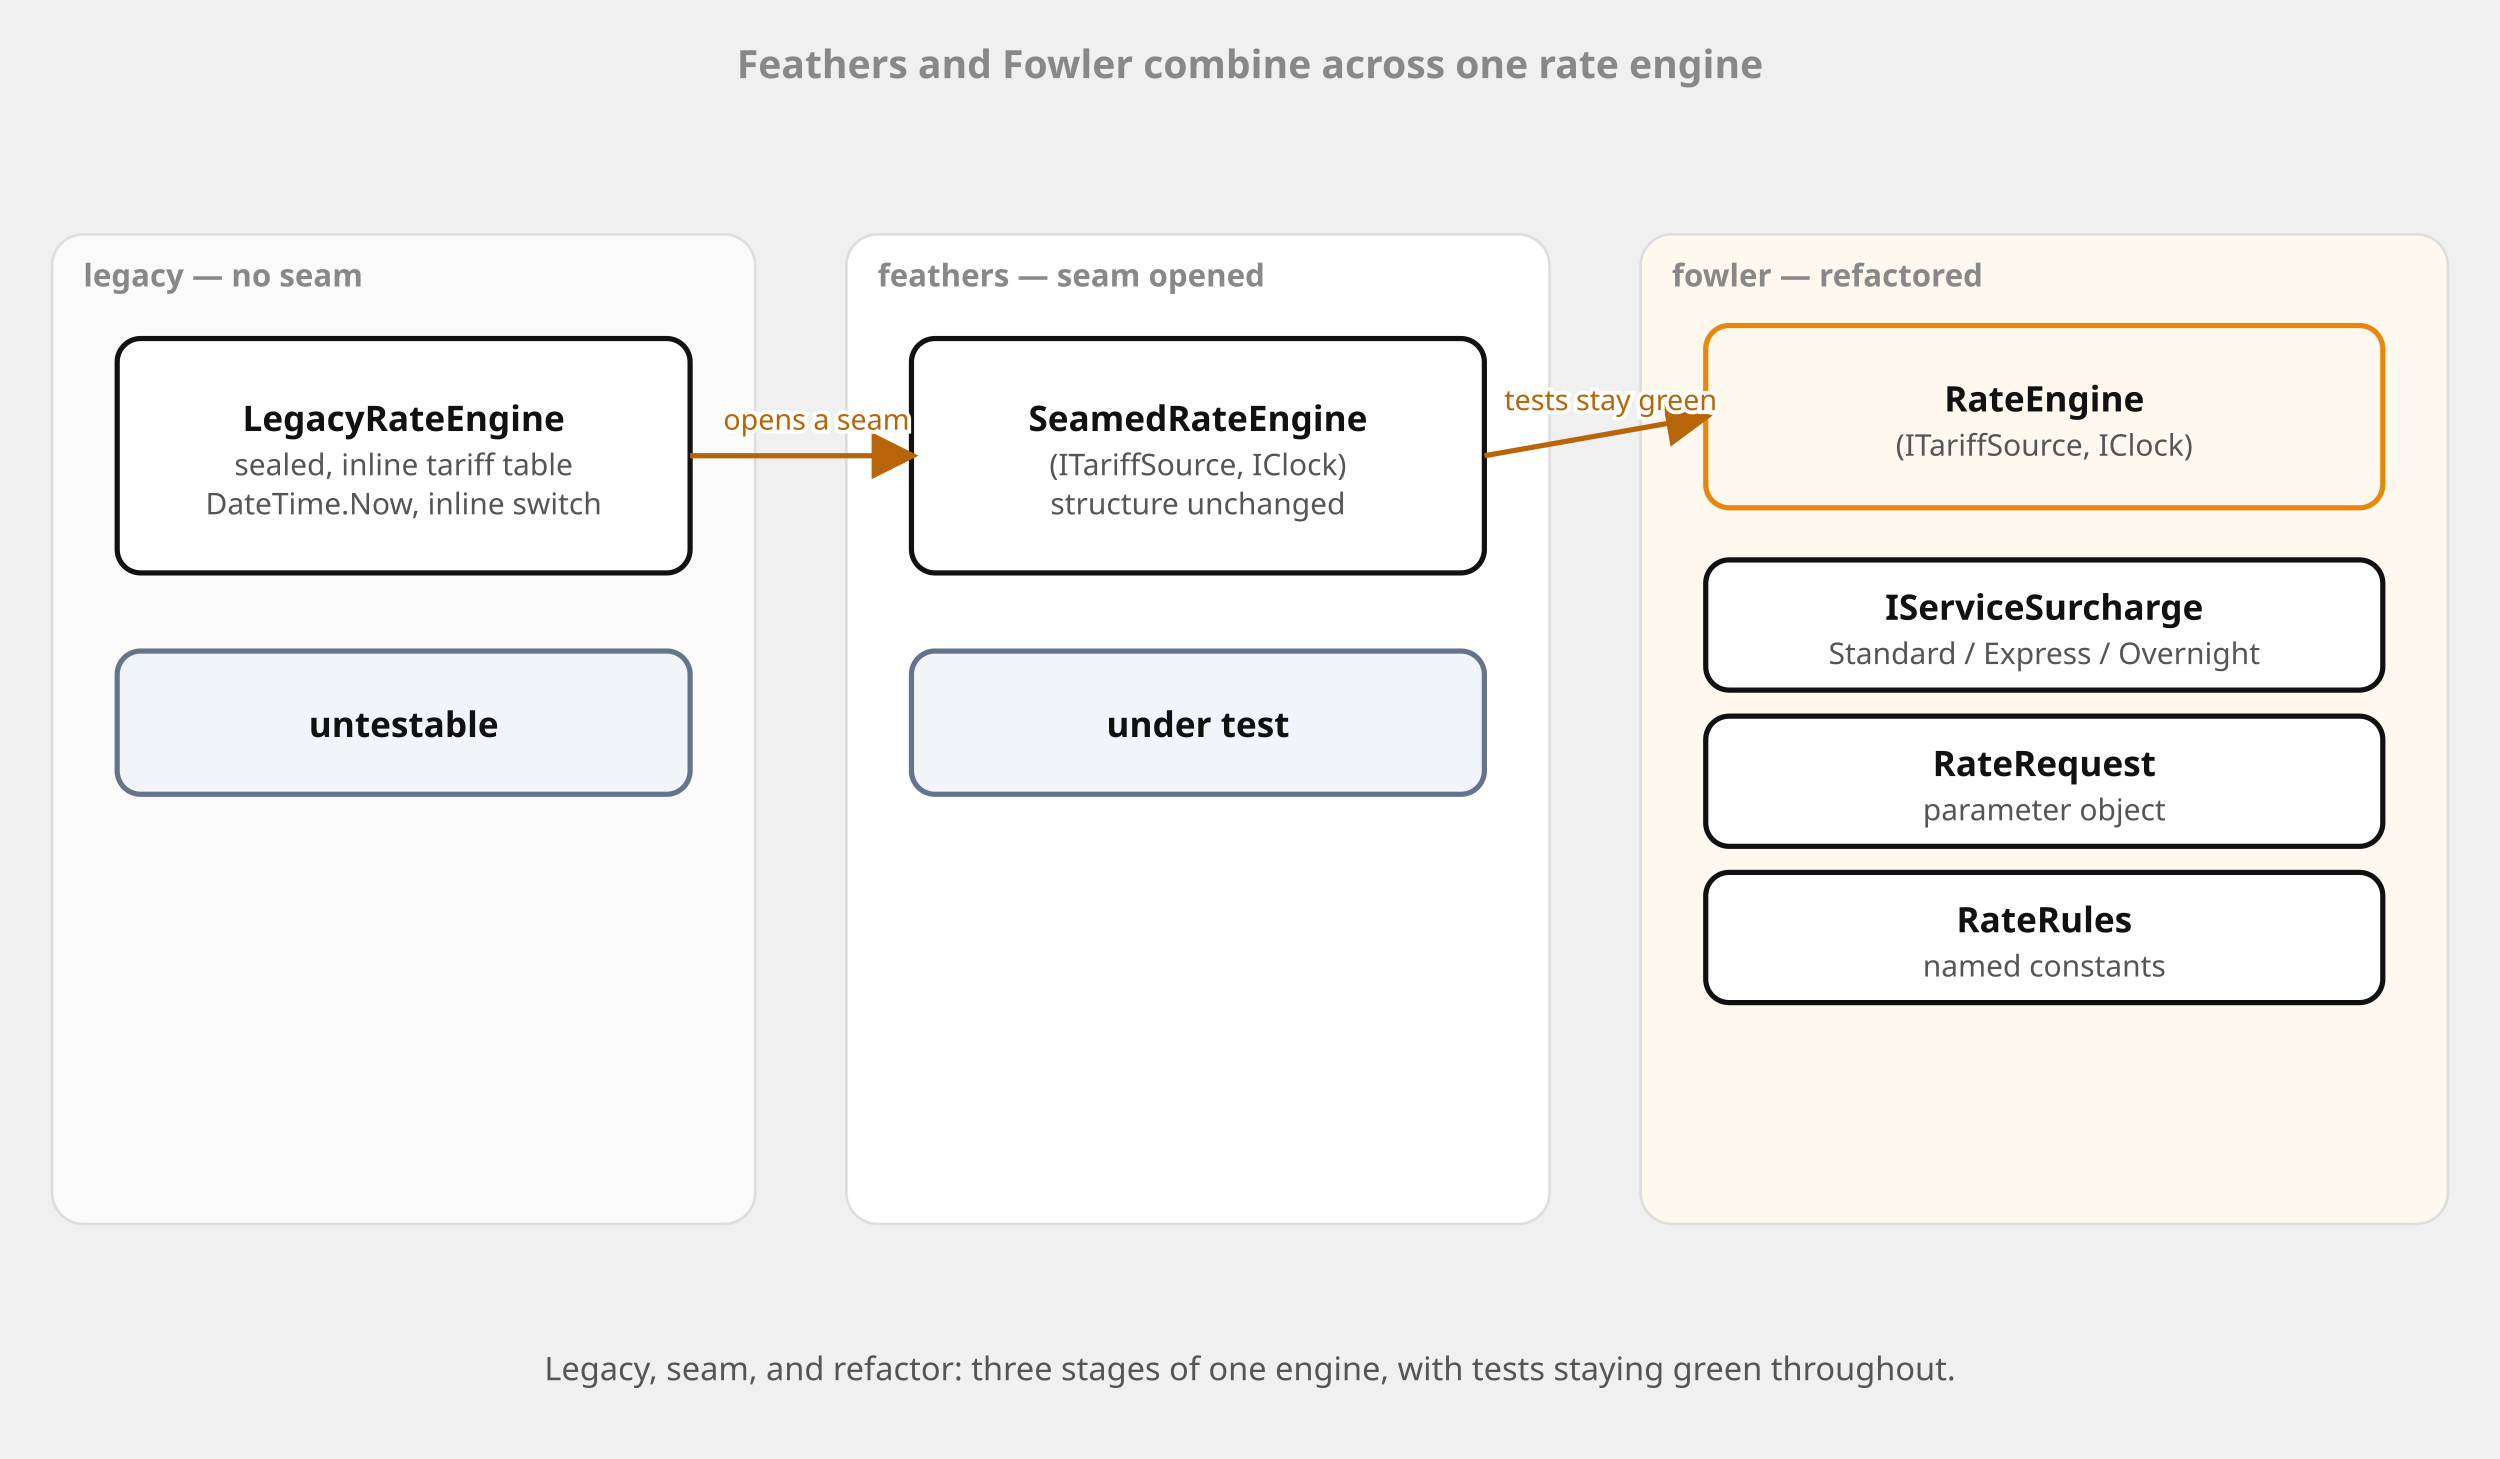
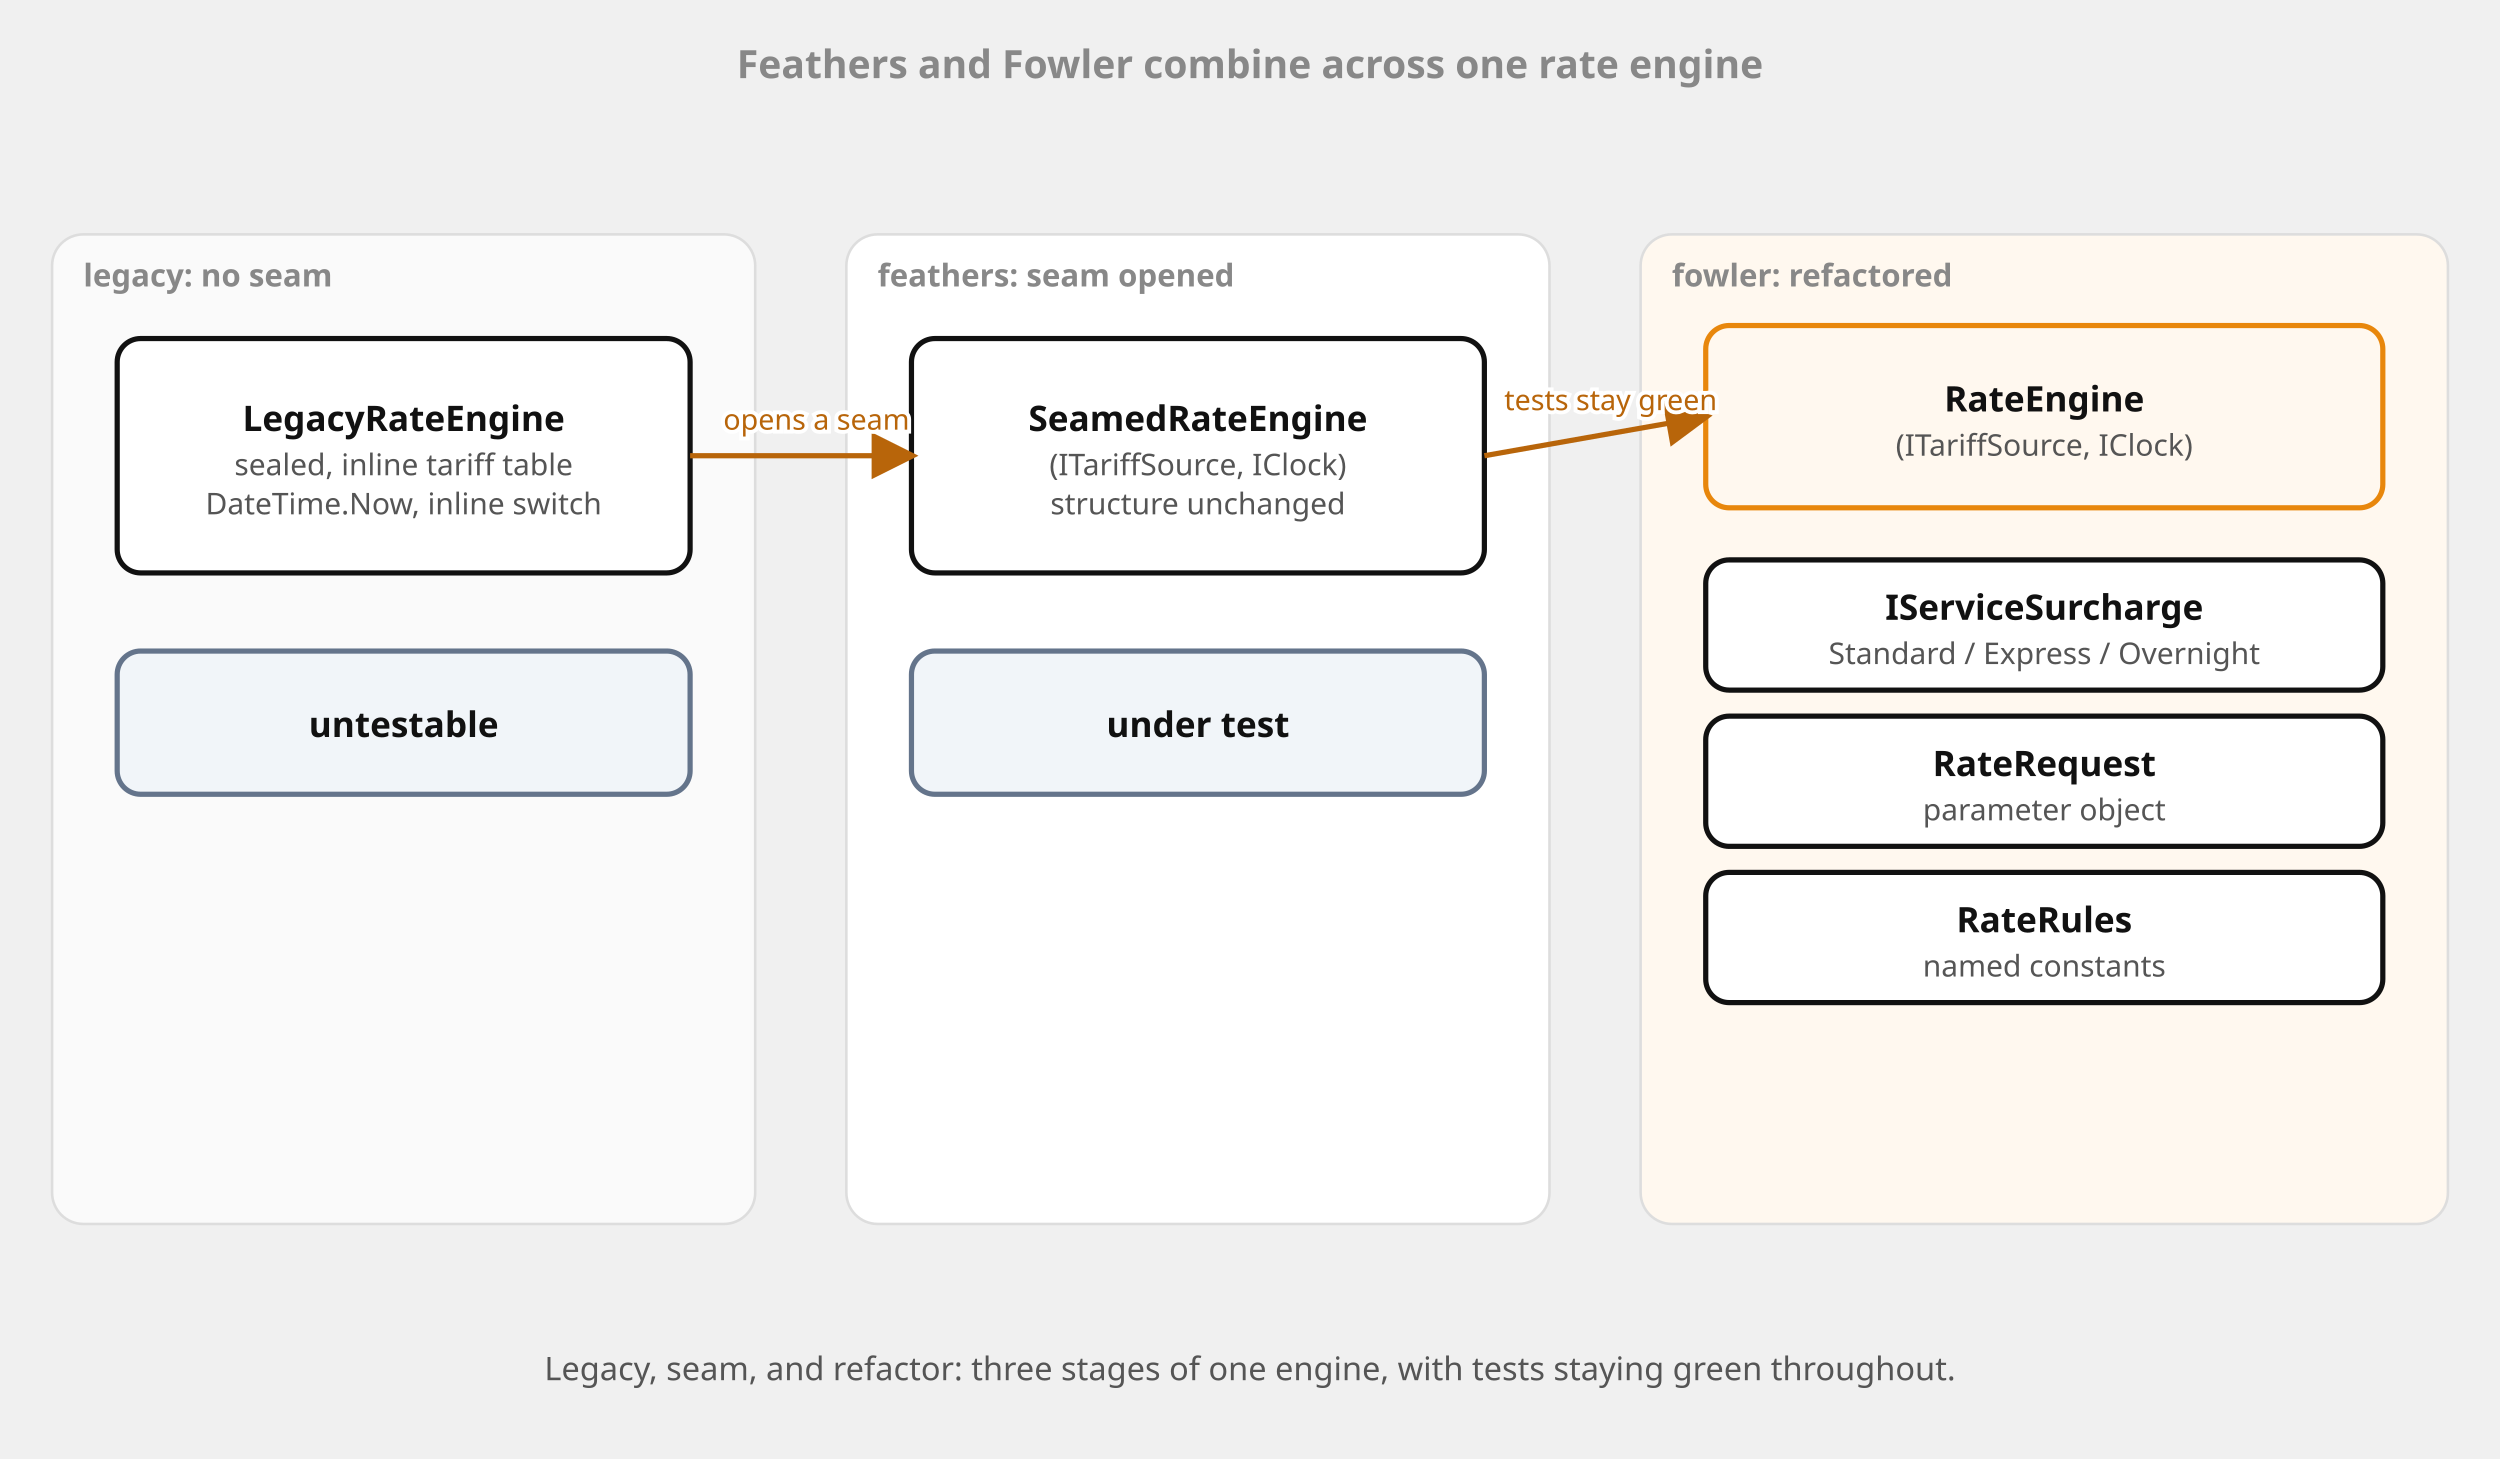
<svg xmlns="http://www.w3.org/2000/svg" viewBox="0 0 960 560" font-family="'Red Hat Text', system-ui, sans-serif" role="img">
  <defs>
    <marker id="a" viewBox="0 0 10 10" refX="8.5" refY="5" markerWidth="9" markerHeight="9" orient="auto-start-reverse">
      <path d="M0,0 L10,5 L0,10 z" fill="#555" />
    </marker>
    <marker id="am" viewBox="0 0 10 10" refX="8.5" refY="5" markerWidth="9" markerHeight="9" orient="auto-start-reverse">
      <path d="M0,0 L10,5 L0,10 z" fill="#b8650a" />
    </marker>
  </defs>
  <rect x="20" y="90" width="270" height="380" rx="12" fill="#fafafa" stroke="#ddd" />
-   <text x="32" y="110" font-size="12" font-weight="700" fill="#888">legacy — no seam</text>
+   <text x="32" y="110" font-size="12" font-weight="700" fill="#888">legacy: no seam</text>
  <rect x="325" y="90" width="270" height="380" rx="12" fill="#ffffff" stroke="#ddd" />
-   <text x="337" y="110" font-size="12" font-weight="700" fill="#888">feathers — seam opened</text>
+   <text x="337" y="110" font-size="12" font-weight="700" fill="#888">feathers: seam opened</text>
  <rect x="630" y="90" width="310" height="380" rx="12" fill="#fff8ef" stroke="#ddd" />
-   <text x="642" y="110" font-size="12" font-weight="700" fill="#888">fowler — refactored</text>
+   <text x="642" y="110" font-size="12" font-weight="700" fill="#888">fowler: refactored</text>
  <rect x="45" y="130" width="220" height="90" rx="9" fill="#ffffff" stroke="#111111" stroke-width="2" />
  <text x="155.0" y="165.5" font-size="13.5" font-weight="700" fill="#111111" text-anchor="middle">LegacyRateEngine</text>
  <text x="155.0" y="182.5" font-size="11.5" fill="#555555" text-anchor="middle">sealed, inline tariff table</text>
  <text x="155.0" y="197.5" font-size="11.5" fill="#555555" text-anchor="middle">DateTime.Now, inline switch</text>
  <rect x="45" y="250" width="220" height="55" rx="9" fill="#f1f5f9" stroke="#64748b" stroke-width="2" />
  <text x="155.0" y="283.0" font-size="13.5" font-weight="700" fill="#111111" text-anchor="middle">untestable</text>
  <rect x="350" y="130" width="220" height="90" rx="9" fill="#ffffff" stroke="#111111" stroke-width="2" />
  <text x="460.0" y="165.5" font-size="13.5" font-weight="700" fill="#111111" text-anchor="middle">SeamedRateEngine</text>
  <text x="460.0" y="182.5" font-size="11.5" fill="#555555" text-anchor="middle">(ITariffSource, IClock)</text>
  <text x="460.0" y="197.5" font-size="11.5" fill="#555555" text-anchor="middle">structure unchanged</text>
  <rect x="350" y="250" width="220" height="55" rx="9" fill="#f1f5f9" stroke="#64748b" stroke-width="2" />
  <text x="460.0" y="283.0" font-size="13.5" font-weight="700" fill="#111111" text-anchor="middle">under test</text>
  <rect x="655" y="125" width="260" height="70" rx="9" fill="#fff8ef" stroke="#e8870c" stroke-width="2" />
  <text x="785.0" y="158.0" font-size="13.5" font-weight="700" fill="#111111" text-anchor="middle">RateEngine</text>
  <text x="785.0" y="175.0" font-size="11.5" fill="#555555" text-anchor="middle">(ITariffSource, IClock)</text>
  <rect x="655" y="215" width="260" height="50" rx="9" fill="#ffffff" stroke="#111111" stroke-width="2" />
  <text x="785.0" y="238.0" font-size="13.5" font-weight="700" fill="#111111" text-anchor="middle">IServiceSurcharge</text>
  <text x="785.0" y="255.0" font-size="11.5" fill="#555555" text-anchor="middle">Standard / Express / Overnight</text>
  <rect x="655" y="275" width="260" height="50" rx="9" fill="#ffffff" stroke="#111111" stroke-width="2" />
  <text x="785.0" y="298.0" font-size="13.5" font-weight="700" fill="#111111" text-anchor="middle">RateRequest</text>
  <text x="785.0" y="315.0" font-size="11.5" fill="#555555" text-anchor="middle">parameter object</text>
  <rect x="655" y="335" width="260" height="50" rx="9" fill="#ffffff" stroke="#111111" stroke-width="2" />
  <text x="785.0" y="358.0" font-size="13.5" font-weight="700" fill="#111111" text-anchor="middle">RateRules</text>
  <text x="785.0" y="375.0" font-size="11.5" fill="#555555" text-anchor="middle">named constants</text>
  <path d="M265,175 L350,175" fill="none" stroke="#b8650a" stroke-width="2" marker-end="url(#am)" />
  <text x="313.5" y="165.0" font-size="11" fill="#ffffff" stroke="#ffffff" stroke-width="3" paint-order="stroke" text-anchor="middle">opens a seam</text>
  <text x="313.5" y="165.0" font-size="11" fill="#b8650a" text-anchor="middle">opens a seam</text>
  <path d="M570,175 L655,160" fill="none" stroke="#b8650a" stroke-width="2" marker-end="url(#am)" />
  <text x="618.5" y="157.5" font-size="11" fill="#ffffff" stroke="#ffffff" stroke-width="3" paint-order="stroke" text-anchor="middle">tests stay green</text>
  <text x="618.5" y="157.5" font-size="11" fill="#b8650a" text-anchor="middle">tests stay green</text>
  <text x="480" y="30" font-size="15" fill="#888" text-anchor="middle" font-weight="700">Feathers and Fowler combine across one rate engine</text>
  <text x="480" y="530" font-size="12.5" fill="#555555" text-anchor="middle">Legacy, seam, and refactor: three stages of one engine, with tests staying green throughout.</text>
</svg>
